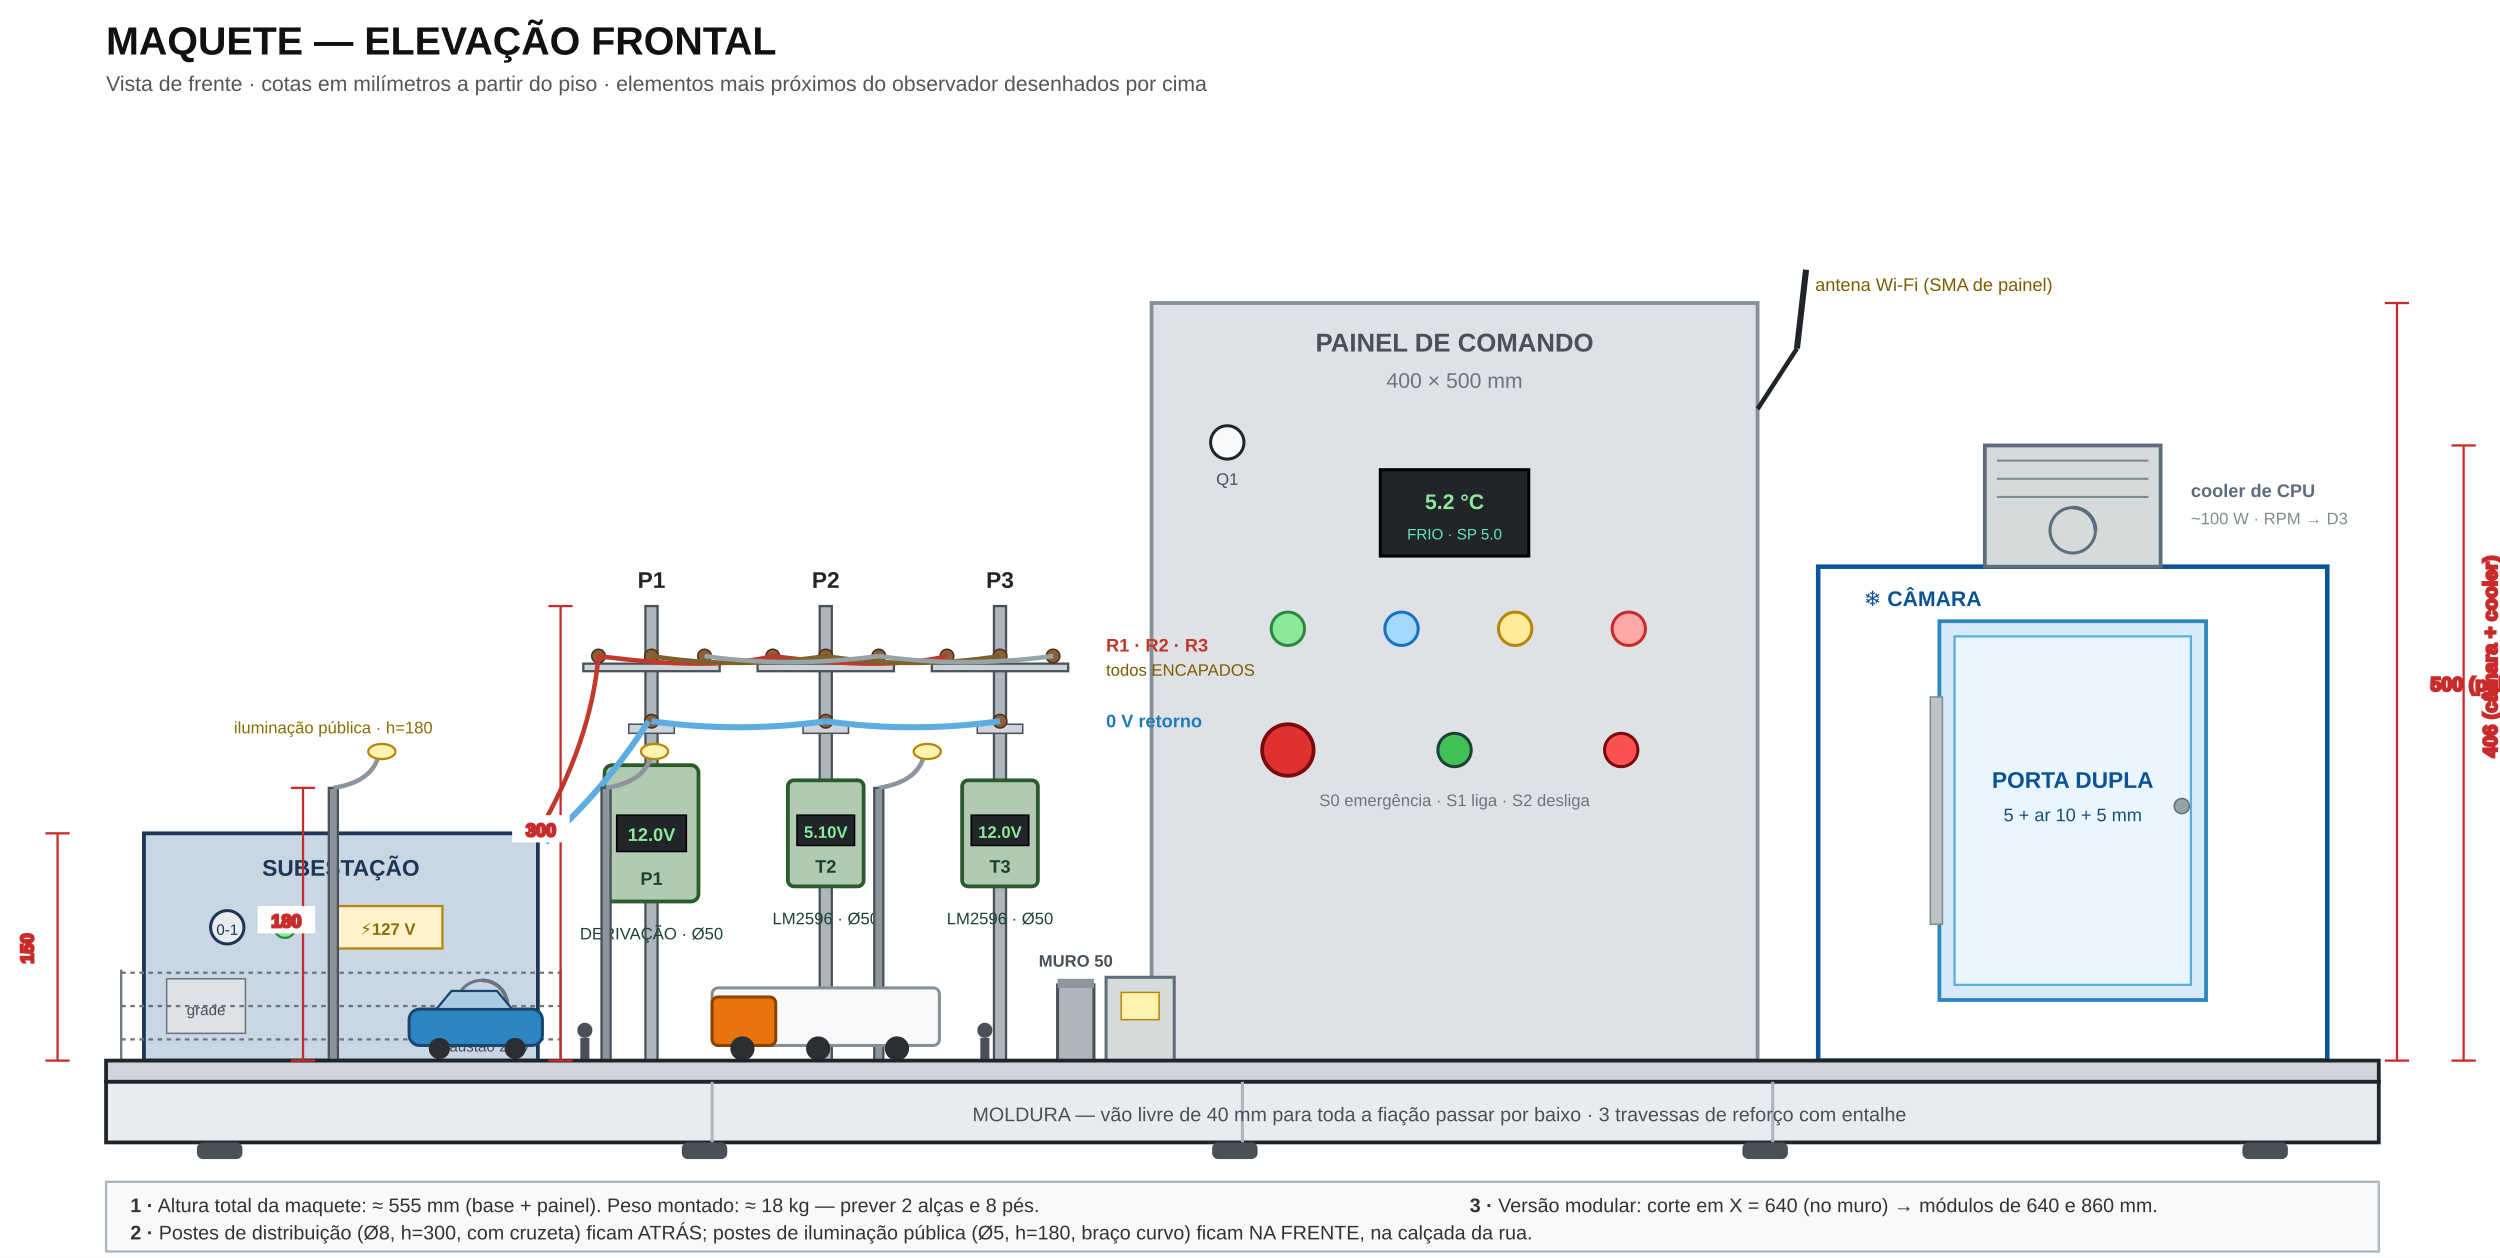
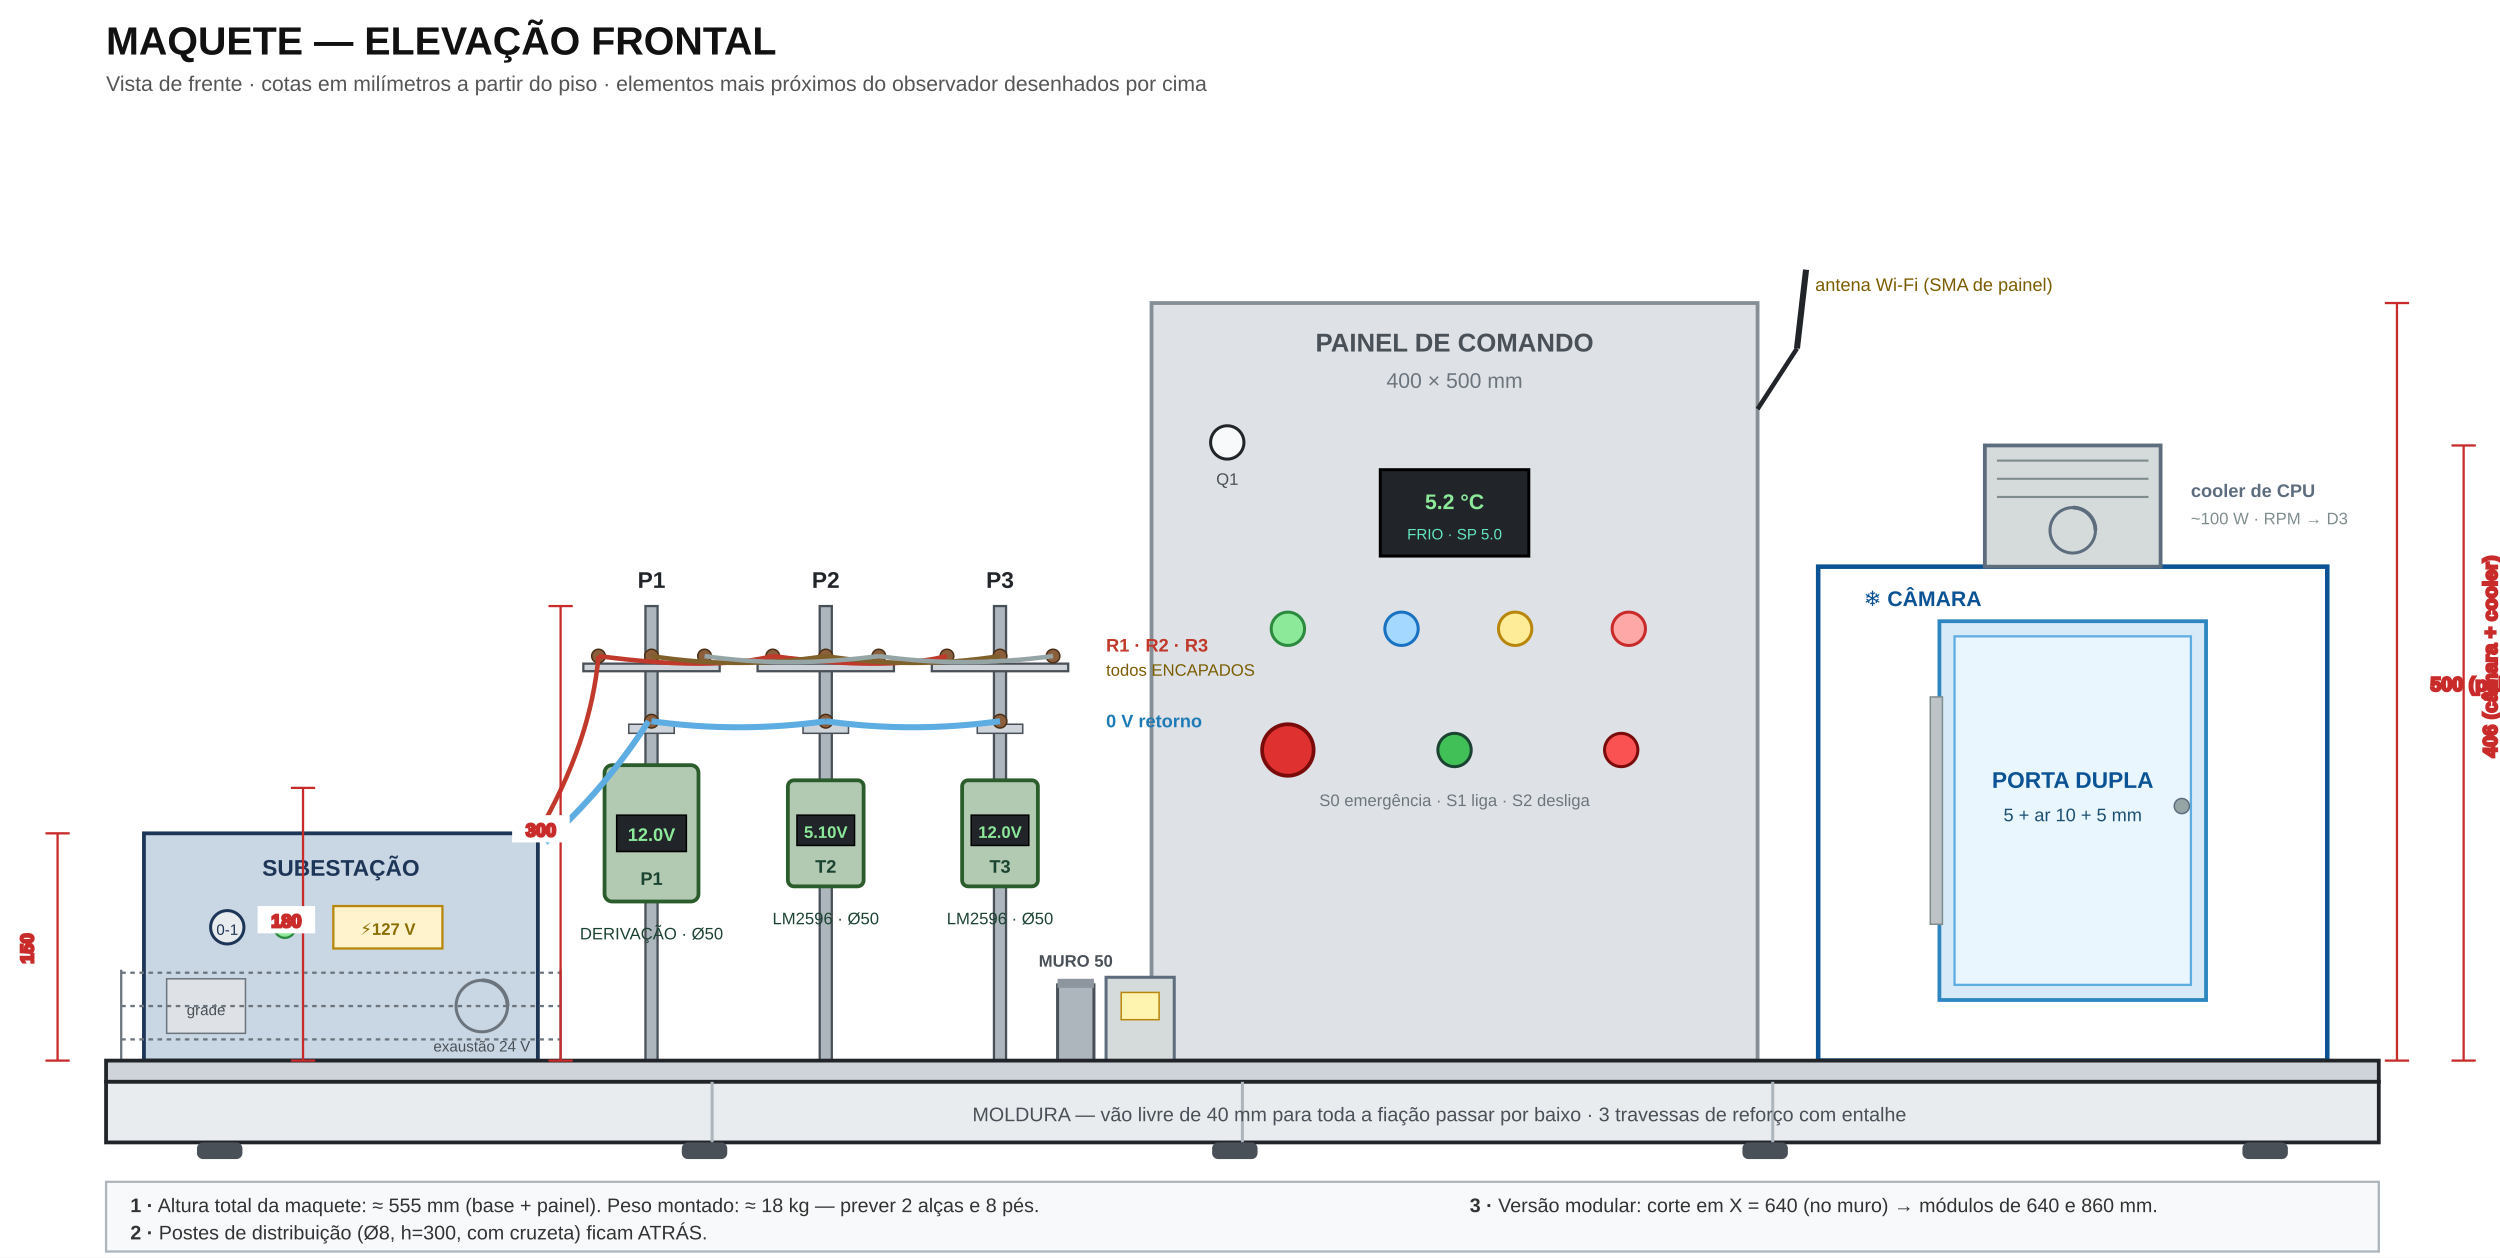
<svg xmlns="http://www.w3.org/2000/svg" viewBox="-70 -80 1650 830" width="1650" height="830" font-family="Segoe UI, Arial, sans-serif">
  <rect x="-70" y="-80" width="1650" height="830" fill="#ffffff" />
  <text x="0" y="-44" font-size="26" font-weight="700" fill="#111">MAQUETE — ELEVAÇÃO FRONTAL</text>
  <text x="0" y="-20" font-size="14" fill="#555">Vista de frente · cotas em milímetros a partir do piso · elementos mais próximos do observador desenhados por cima</text>
  <rect x="690" y="120" width="400" height="500" fill="#dee2e6" stroke="#868e96" stroke-width="2.5" />
  <text x="890" y="152" font-size="17" font-weight="700" fill="#495057" text-anchor="middle">PAINEL DE COMANDO</text>
  <text x="890" y="176" font-size="14" fill="#6c757d" text-anchor="middle">400 × 500 mm</text>
  <circle cx="740" cy="212" r="11" fill="#f8f9fa" stroke="#212529" stroke-width="2" />
  <text x="740" y="240" font-size="11" fill="#495057" text-anchor="middle">Q1</text>
  <rect x="841" y="230" width="98" height="57" fill="#212529" stroke="#000" stroke-width="2" />
  <text x="890" y="256" font-size="14" font-weight="700" fill="#8ce99a" text-anchor="middle">5.2 °C</text>
  <text x="890" y="276" font-size="10" fill="#63e6be" text-anchor="middle">FRIO · SP 5.0</text>
  <g>
    <circle cx="780" cy="335" r="11" fill="#8ce99a" stroke="#2b8a3e" stroke-width="2" />
    <circle cx="855" cy="335" r="11" fill="#a5d8ff" stroke="#1971c2" stroke-width="2" />
    <circle cx="930" cy="335" r="11" fill="#ffec99" stroke="#b8860b" stroke-width="2" />
    <circle cx="1005" cy="335" r="11" fill="#ffa8a8" stroke="#c92a2a" stroke-width="2" />
  </g>
  <circle cx="780" cy="415" r="17" fill="#e03131" stroke="#7a0b0b" stroke-width="2.5" />
  <circle cx="890" cy="415" r="11" fill="#40c057" stroke="#1b4332" stroke-width="2" />
  <circle cx="1000" cy="415" r="11" fill="#fa5252" stroke="#7a0b0b" stroke-width="2" />
  <text x="890" y="452" font-size="11" fill="#6c757d" text-anchor="middle">S0 emergência · S1 liga · S2 desliga</text>
  <line x1="1090" y1="190" x2="1116" y2="150" stroke="#212529" stroke-width="3" />
  <line x1="1116" y1="150" x2="1122" y2="98" stroke="#212529" stroke-width="4" />
  <text x="1128" y="112" font-size="12" fill="#7a5c00">antena Wi-Fi (SMA de painel)</text>
  <rect x="1130" y="294" width="336" height="326" fill="#ffffff" stroke="#0b5394" stroke-width="3" />
  <rect x="1210" y="330" width="176" height="250" fill="#d6eaf8" stroke="#2e86c1" stroke-width="2.5" />
  <rect x="1220" y="340" width="156" height="230" fill="#eaf6fd" stroke="#5dade2" stroke-width="1.5" />
  <text x="1298" y="440" font-size="15" font-weight="700" fill="#0b5394" text-anchor="middle">PORTA DUPLA</text>
  <text x="1298" y="462" font-size="12" fill="#1b4f72" text-anchor="middle">5 + ar 10 + 5 mm</text>
  <circle cx="1370" cy="452" r="5" fill="#95a5a6" stroke="#5d6d7e" />
  <rect x="1204" y="380" width="8" height="150" fill="#bdc3c7" stroke="#7f8c8d" />
  <text x="1160" y="320" font-size="14" font-weight="700" fill="#0b5394">❄ CÂMARA</text>
  <rect x="1240" y="214" width="116" height="80" fill="#d5dbdb" stroke="#5d6d7e" stroke-width="2.5" />
  <g stroke="#7f8c8d" stroke-width="1.4">
    <line x1="1248" y1="224" x2="1348" y2="224" />
    <line x1="1248" y1="236" x2="1348" y2="236" />
    <line x1="1248" y1="248" x2="1348" y2="248" />
  </g>
  <circle cx="1298" cy="270" r="15" fill="none" stroke="#5d6d7e" stroke-width="2" />
  <path d="M1298 255 A15 15 0 0 1 1313 270" fill="none" stroke="#5d6d7e" stroke-width="2.5" />
  <text x="1376" y="248" font-size="12" font-weight="700" fill="#5d6d7e">cooler de CPU</text>
  <text x="1376" y="266" font-size="11" fill="#7f8c8d">~100 W · RPM → D3</text>
  <rect x="25" y="470" width="260" height="150" fill="#c9d6e3" stroke="#1d3557" stroke-width="2.5" />
  <text x="155" y="498" font-size="15" font-weight="700" fill="#1d3557" text-anchor="middle">SUBESTAÇÃO</text>
  <circle cx="80" cy="532" r="11" fill="#e9ecef" stroke="#1d3557" stroke-width="2" />
  <text x="80" y="537" font-size="10" fill="#1d3557" text-anchor="middle">0-1</text>
  <circle cx="118" cy="532" r="7" fill="#8ce99a" stroke="#2b8a3e" stroke-width="1.5" />
  <rect x="150" y="518" width="72" height="28" fill="#fff3cd" stroke="#b8860b" stroke-width="1.5" />
  <text x="186" y="537" font-size="11" font-weight="700" fill="#8a6d00" text-anchor="middle">⚡127 V</text>
  <rect x="40" y="566" width="52" height="36" fill="#dee2e6" stroke="#6c757d" />
  <text x="66" y="590" font-size="10" fill="#495057" text-anchor="middle">grade</text>
  <circle cx="248" cy="584" r="17" fill="none" stroke="#6c757d" stroke-width="2" />
  <path d="M248 567 A17 17 0 0 1 265 584" fill="none" stroke="#6c757d" stroke-width="2.5" />
  <text x="248" y="614" font-size="10" fill="#495057" text-anchor="middle">exaustão 24 V</text>
  <g stroke="#6c757d" stroke-width="1.5">
    <line x1="10" y1="620" x2="10" y2="560" />
    <line x1="300" y1="620" x2="300" y2="560" />
    <line x1="10" y1="562" x2="300" y2="562" stroke-dasharray="3 3" />
    <line x1="10" y1="584" x2="300" y2="584" stroke-dasharray="3 3" />
    <line x1="10" y1="606" x2="300" y2="606" stroke-dasharray="3 3" />
  </g>
  <g id="p1">
    <rect x="356" y="320" width="8" height="300" fill="#adb5bd" stroke="#495057" stroke-width="1.5" />
    <rect x="315" y="358" width="90" height="5" fill="#ced4da" stroke="#495057" stroke-width="1.5" />
    <circle cx="325" cy="353" r="4.5" fill="#8b5e3c" stroke="#4a2f16" />
    <circle cx="360" cy="353" r="4.5" fill="#8b5e3c" stroke="#4a2f16" />
    <circle cx="395" cy="353" r="4.5" fill="#8b5e3c" stroke="#4a2f16" />
    <rect x="345" y="398" width="30" height="6" fill="#ced4da" stroke="#495057" />
    <circle cx="360" cy="396" r="4.5" fill="#8b5e3c" stroke="#4a2f16" />
    <rect x="329" y="425" width="62" height="90" rx="5" fill="#b2c9b2" stroke="#2b5c2b" stroke-width="2.5" />
    <rect x="337" y="458" width="46" height="24" fill="#212529" stroke="#000" />
    <text x="360" y="475" font-size="12" font-weight="700" fill="#8ce99a" text-anchor="middle">12.0V</text>
    <text x="360" y="504" font-size="12" font-weight="700" fill="#1b4332" text-anchor="middle">P1</text>
    <text x="360" y="308" font-size="15" font-weight="700" fill="#212529" text-anchor="middle">P1</text>
    <text x="360" y="540" font-size="11" fill="#1b4332" text-anchor="middle">DERIVAÇÃO · Ø50</text>
  </g>
  <g id="p2">
    <rect x="471" y="320" width="8" height="300" fill="#adb5bd" stroke="#495057" stroke-width="1.5" />
    <rect x="430" y="358" width="90" height="5" fill="#ced4da" stroke="#495057" stroke-width="1.5" />
    <circle cx="440" cy="353" r="4.5" fill="#8b5e3c" stroke="#4a2f16" />
    <circle cx="475" cy="353" r="4.5" fill="#8b5e3c" stroke="#4a2f16" />
    <circle cx="510" cy="353" r="4.5" fill="#8b5e3c" stroke="#4a2f16" />
    <rect x="460" y="398" width="30" height="6" fill="#ced4da" stroke="#495057" />
    <circle cx="475" cy="396" r="4.5" fill="#8b5e3c" stroke="#4a2f16" />
    <rect x="450" y="435" width="50" height="70" rx="4" fill="#b2c9b2" stroke="#2b5c2b" stroke-width="2.5" />
    <rect x="456" y="458" width="38" height="20" fill="#212529" stroke="#000" />
    <text x="475" y="473" font-size="11" font-weight="700" fill="#8ce99a" text-anchor="middle">5.10V</text>
    <text x="475" y="496" font-size="12" font-weight="700" fill="#1b4332" text-anchor="middle">T2</text>
    <text x="475" y="308" font-size="15" font-weight="700" fill="#212529" text-anchor="middle">P2</text>
    <text x="475" y="530" font-size="11" fill="#1b4332" text-anchor="middle">LM2596 · Ø50</text>
  </g>
  <g id="p3">
    <rect x="586" y="320" width="8" height="300" fill="#adb5bd" stroke="#495057" stroke-width="1.5" />
    <rect x="545" y="358" width="90" height="5" fill="#ced4da" stroke="#495057" stroke-width="1.5" />
    <circle cx="555" cy="353" r="4.5" fill="#8b5e3c" stroke="#4a2f16" />
    <circle cx="590" cy="353" r="4.5" fill="#8b5e3c" stroke="#4a2f16" />
    <circle cx="625" cy="353" r="4.5" fill="#8b5e3c" stroke="#4a2f16" />
    <rect x="575" y="398" width="30" height="6" fill="#ced4da" stroke="#495057" />
    <circle cx="590" cy="396" r="4.5" fill="#8b5e3c" stroke="#4a2f16" />
    <rect x="565" y="435" width="50" height="70" rx="4" fill="#b2c9b2" stroke="#2b5c2b" stroke-width="2.5" />
    <rect x="571" y="458" width="38" height="20" fill="#212529" stroke="#000" />
    <text x="590" y="473" font-size="11" font-weight="700" fill="#8ce99a" text-anchor="middle">12.0V</text>
    <text x="590" y="496" font-size="12" font-weight="700" fill="#1b4332" text-anchor="middle">T3</text>
    <text x="590" y="308" font-size="15" font-weight="700" fill="#212529" text-anchor="middle">P3</text>
    <text x="590" y="530" font-size="11" fill="#1b4332" text-anchor="middle">LM2596 · Ø50</text>
  </g>
  <g fill="none" stroke-width="3">
    <path d="M285 470 Q320 410 325 353" stroke="#c0392b" />
    <path d="M325 353 Q400 363 440 353" stroke="#c0392b" />
    <path d="M440 353 Q515 363 555 353" stroke="#c0392b" />
    <path d="M360 353 Q417 362 475 353" stroke="#7f5f2a" />
    <path d="M475 353 Q532 362 590 353" stroke="#7f5f2a" />
    <path d="M395 353 Q450 361 510 353" stroke="#95a5a6" />
    <path d="M510 353 Q565 361 625 353" stroke="#95a5a6" />
    <path d="M360 396 Q417 404 475 396" stroke="#5dade2" stroke-width="4" />
    <path d="M475 396 Q532 404 590 396" stroke="#5dade2" stroke-width="4" />
    <path d="M290 476 Q330 440 358 396" stroke="#5dade2" stroke-width="4" />
  </g>
  <text x="660" y="350" font-size="12" font-weight="700" fill="#c0392b">R1 · R2 · R3</text>
  <text x="660" y="366" font-size="11" fill="#7a5c00">todos ENCAPADOS</text>
  <text x="660" y="400" font-size="12" font-weight="700" fill="#1f7bb6">0 V retorno</text>
  <rect x="628" y="570" width="24" height="50" fill="#adb5bd" stroke="#495057" stroke-width="2" />
  <rect x="628" y="566" width="24" height="6" fill="#8d959e" />
  <text x="640" y="558" font-size="11" font-weight="700" fill="#495057" text-anchor="middle">MURO 50</text>
  <rect x="660" y="565" width="45" height="55" fill="#d5dbdb" stroke="#5d6d7e" stroke-width="2" />
  <rect x="670" y="575" width="25" height="18" fill="#fff3b0" stroke="#b8860b" />
  <text x="682" y="638" font-size="11" fill="#495057" text-anchor="middle">guarita</text>
-   <g>
-     <rect x="147" y="440" width="6" height="180" fill="#8c959e" stroke="#495057" stroke-width="1.5" />
-     <path d="M150 440 q26 -4 30 -22" fill="none" stroke="#8c959e" stroke-width="3" />
-     <ellipse cx="182" cy="416" rx="9" ry="5" fill="#fff3b0" stroke="#b8860b" stroke-width="1.5" />
-     <rect x="327" y="440" width="6" height="180" fill="#8c959e" stroke="#495057" stroke-width="1.5" />
-     <path d="M330 440 q26 -4 30 -22" fill="none" stroke="#8c959e" stroke-width="3" />
-     <ellipse cx="362" cy="416" rx="9" ry="5" fill="#fff3b0" stroke="#b8860b" stroke-width="1.5" />
-     <rect x="507" y="440" width="6" height="180" fill="#8c959e" stroke="#495057" stroke-width="1.5" />
-     <path d="M510 440 q26 -4 30 -22" fill="none" stroke="#8c959e" stroke-width="3" />
-     <ellipse cx="542" cy="416" rx="9" ry="5" fill="#fff3b0" stroke="#b8860b" stroke-width="1.5" />
-   </g>
-   <text x="150" y="404" font-size="11" fill="#8a6d00" text-anchor="middle">iluminação pública · h=180</text>
-   <g>
-     <rect x="200" y="586" width="88" height="24" rx="7" fill="#2e86c1" stroke="#17466e" stroke-width="2" />
-     <path d="M218 586 l10 -12 h30 l10 12 z" fill="#a9cce3" stroke="#17466e" stroke-width="1.5" />
-     <circle cx="220" cy="612" r="7" fill="#2b2f33" />
-     <circle cx="270" cy="612" r="7" fill="#2b2f33" />
-   </g>
-   <g>
-     <rect x="400" y="572" width="150" height="38" rx="4" fill="#f8f9fa" stroke="#868e96" stroke-width="2" />
-     <rect x="400" y="578" width="42" height="32" rx="4" fill="#e8730c" stroke="#8a4300" stroke-width="2" />
-     <circle cx="420" cy="612" r="8" fill="#2b2f33" />
-     <circle cx="470" cy="612" r="8" fill="#2b2f33" />
-     <circle cx="522" cy="612" r="8" fill="#2b2f33" />
-   </g>
-   <g fill="#495057">
-     <circle cx="316" cy="600" r="5" />
-     <rect x="313" y="605" width="6" height="15" />
-     <circle cx="580" cy="600" r="5" />
-     <rect x="577" y="605" width="6" height="15" />
-   </g>
  <rect x="0" y="620" width="1500" height="14" fill="#ced4da" stroke="#212529" stroke-width="2.5" />
  <rect x="0" y="634" width="1500" height="40" fill="#e9ecef" stroke="#212529" stroke-width="2.5" />
  <g stroke="#adb5bd" stroke-width="2">
    <line x1="400" y1="634" x2="400" y2="674" />
    <line x1="750" y1="634" x2="750" y2="674" />
    <line x1="1100" y1="634" x2="1100" y2="674" />
  </g>
  <text x="880" y="660" font-size="13" fill="#495057" text-anchor="middle">MOLDURA — vão livre de 40 mm para toda a fiação passar por baixo · 3 travessas de reforço com entalhe</text>
  <g fill="#495057">
    <rect x="60" y="674" width="30" height="11" rx="4" />
    <rect x="380" y="674" width="30" height="11" rx="4" />
    <rect x="730" y="674" width="30" height="11" rx="4" />
    <rect x="1080" y="674" width="30" height="11" rx="4" />
    <rect x="1410" y="674" width="30" height="11" rx="4" />
  </g>
  <g stroke="#c92a2a" stroke-width="1.5" fill="#c92a2a" font-size="13">
    <line x1="1512" y1="120" x2="1512" y2="620" />
    <line x1="1504" y1="120" x2="1520" y2="120" />
    <line x1="1504" y1="620" x2="1520" y2="620" />
    <text x="1534" y="376" font-weight="700">500 (painel)</text>
    <line x1="1556" y1="214" x2="1556" y2="620" />
    <line x1="1548" y1="214" x2="1564" y2="214" />
    <line x1="1548" y1="620" x2="1564" y2="620" />
    <text x="1578" y="420" font-weight="700" transform="rotate(-90 1578 420)">406 (câmara + cooler)</text>
    <line x1="300" y1="320" x2="300" y2="620" />
    <line x1="292" y1="320" x2="308" y2="320" />
    <line x1="292" y1="620" x2="308" y2="620" />
    <rect x="268" y="458" width="38" height="18" fill="#fff" stroke="none" />
    <text x="287" y="472" text-anchor="middle" font-weight="700" font-size="12">300</text>
    <line x1="-32" y1="470" x2="-32" y2="620" />
    <line x1="-40" y1="470" x2="-24" y2="470" />
    <line x1="-40" y1="620" x2="-24" y2="620" />
    <text x="-48" y="546" text-anchor="middle" font-weight="700" font-size="12" transform="rotate(-90 -48 546)">150</text>
    <line x1="130" y1="440" x2="130" y2="620" />
    <line x1="122" y1="440" x2="138" y2="440" />
    <line x1="122" y1="620" x2="138" y2="620" />
    <rect x="100" y="518" width="38" height="18" fill="#fff" stroke="none" />
    <text x="119" y="532" text-anchor="middle" font-weight="700" font-size="12">180</text>
  </g>
  <g font-size="13">
    <rect x="0" y="700" width="1500" height="46" fill="#f8f9fa" stroke="#adb5bd" stroke-width="1.5" />
    <text x="16" y="720" fill="#333">
      <tspan font-weight="700">1 ·</tspan> Altura total da maquete: ≈ 555 mm (base + painel). Peso montado: ≈ 18 kg — prever 2 alças e 8 pés.</text>
    <text x="16" y="738" fill="#333">
-       <tspan font-weight="700">2 ·</tspan> Postes de distribuição (Ø8, h=300, com cruzeta) ficam ATRÁS; postes de iluminação pública (Ø5, h=180, braço curvo) ficam NA FRENTE, na calçada da rua.</text>
+       <tspan font-weight="700">2 ·</tspan> Postes de distribuição (Ø8, h=300, com cruzeta) ficam ATRÁS.</text>
    <text x="900" y="720" fill="#333">
      <tspan font-weight="700">3 ·</tspan> Versão modular: corte em X = 640 (no muro) → módulos de 640 e 860 mm.</text>
  </g>
</svg>
